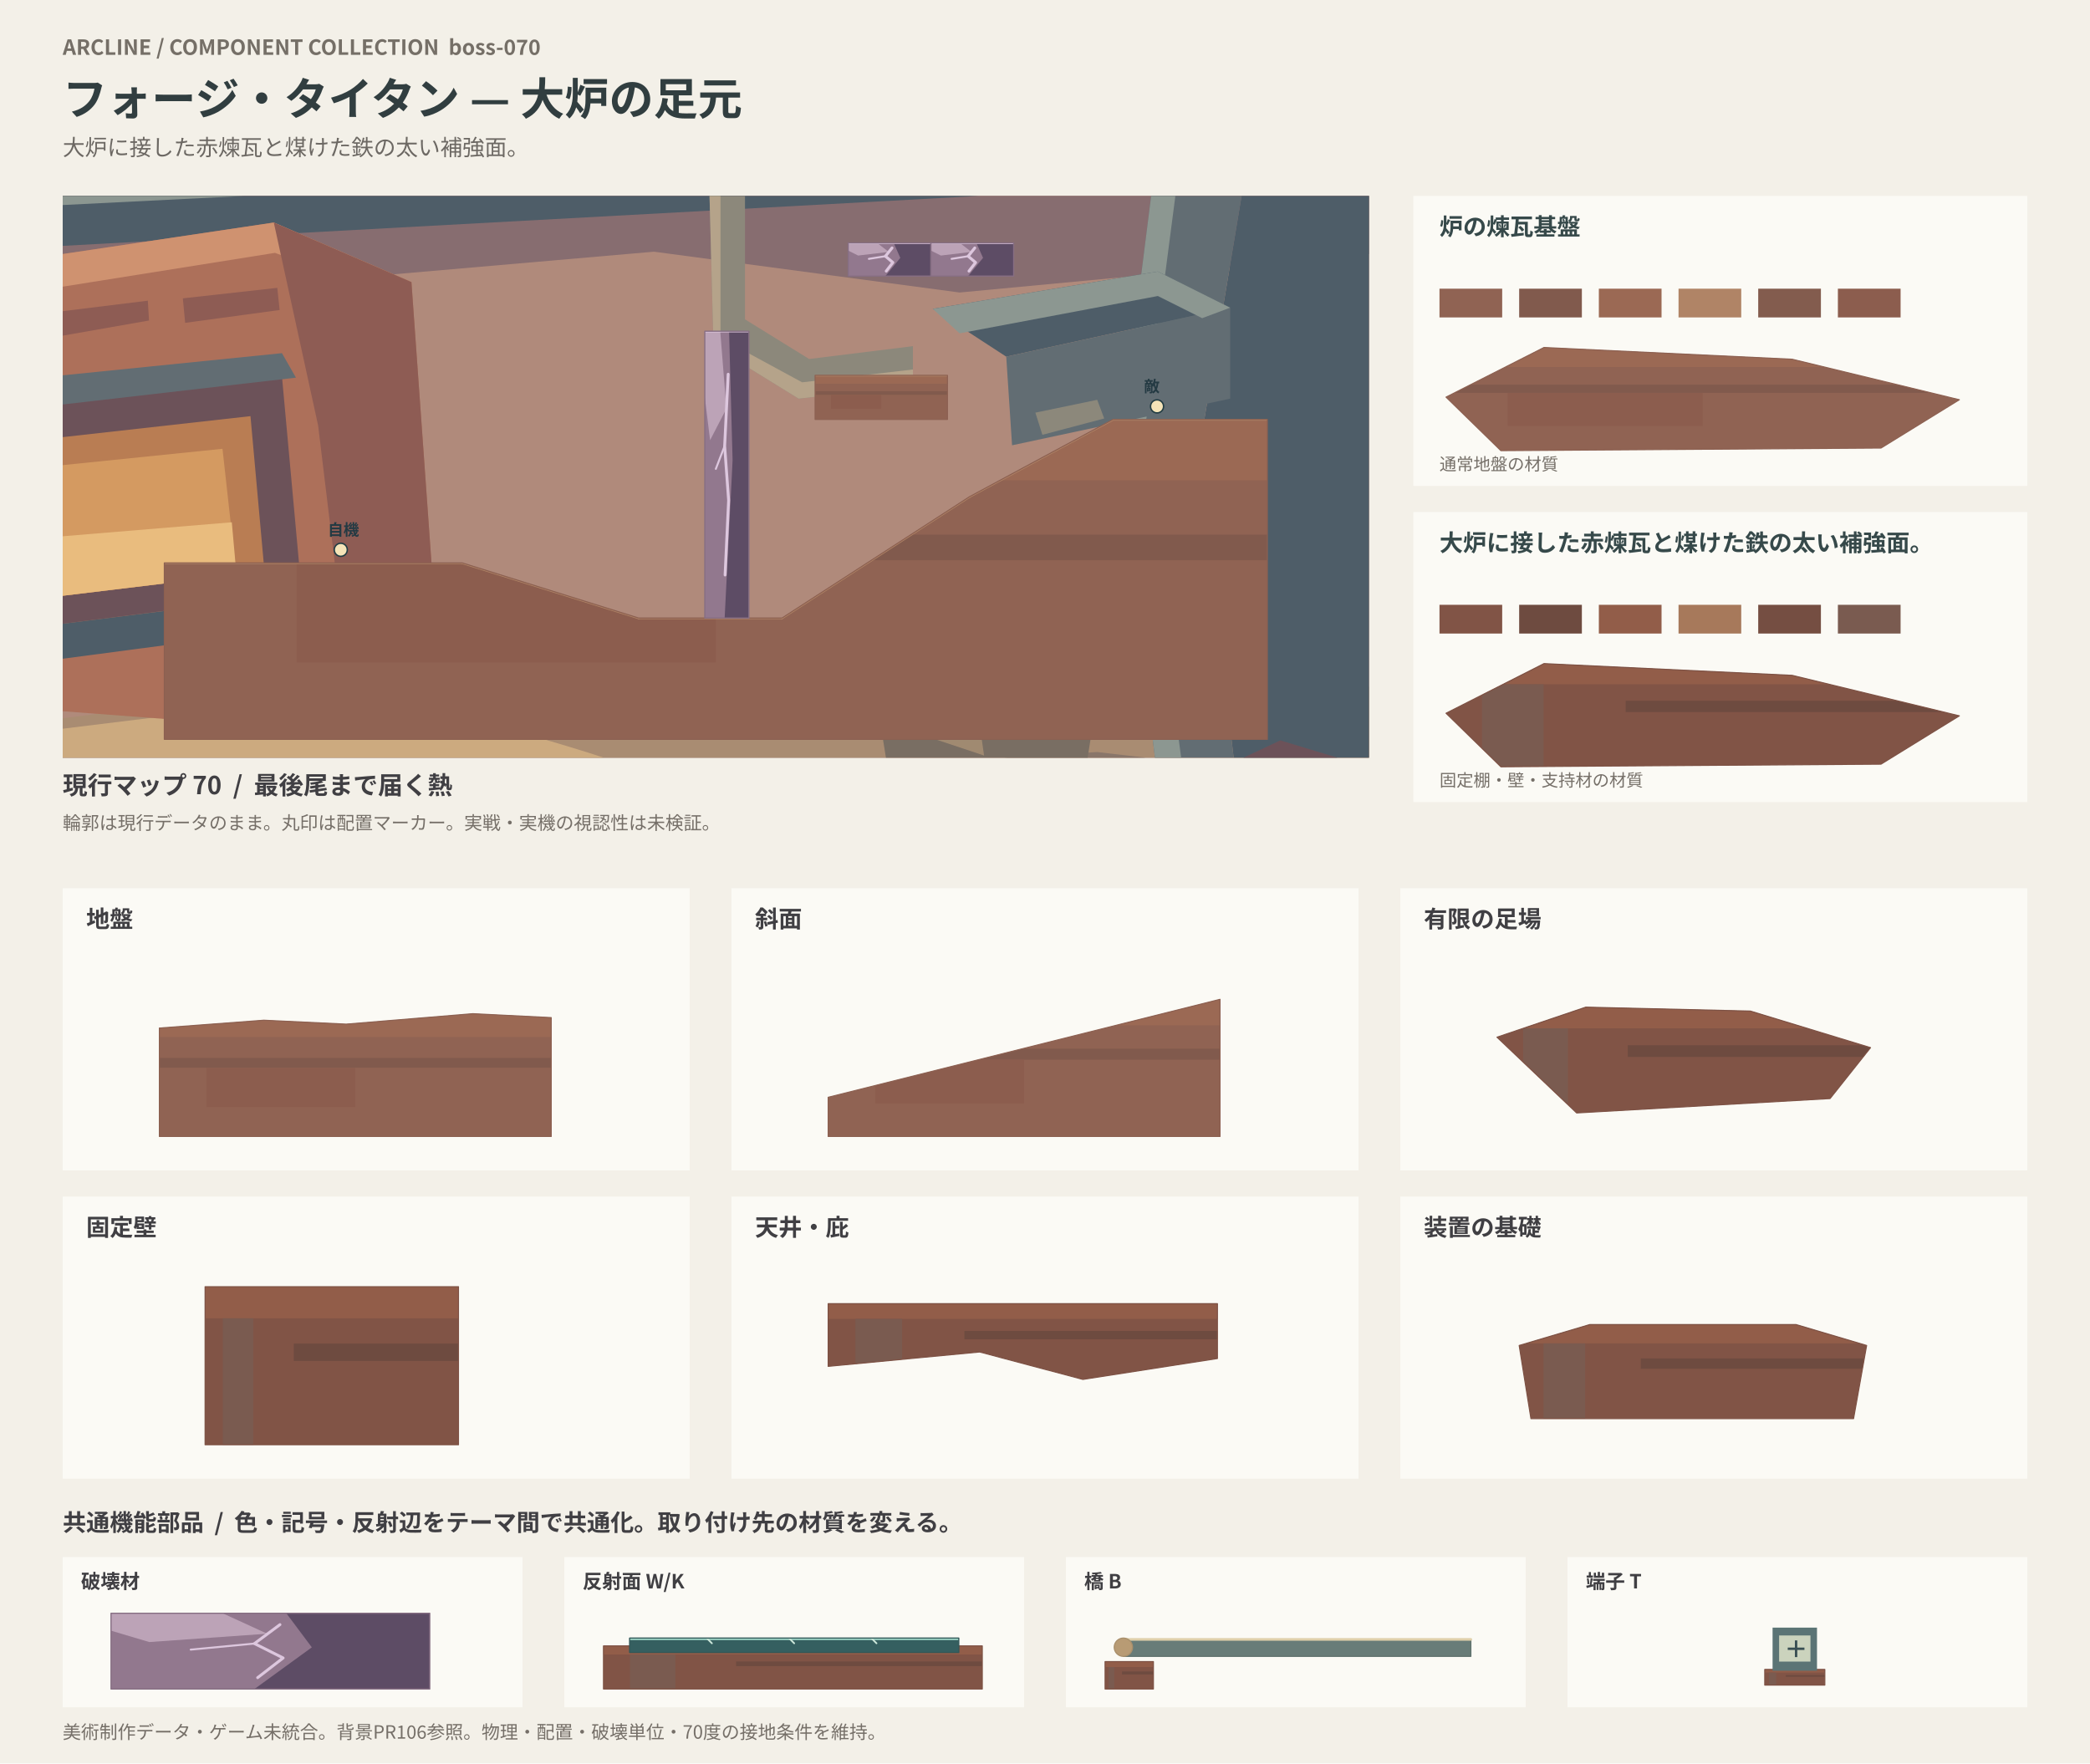
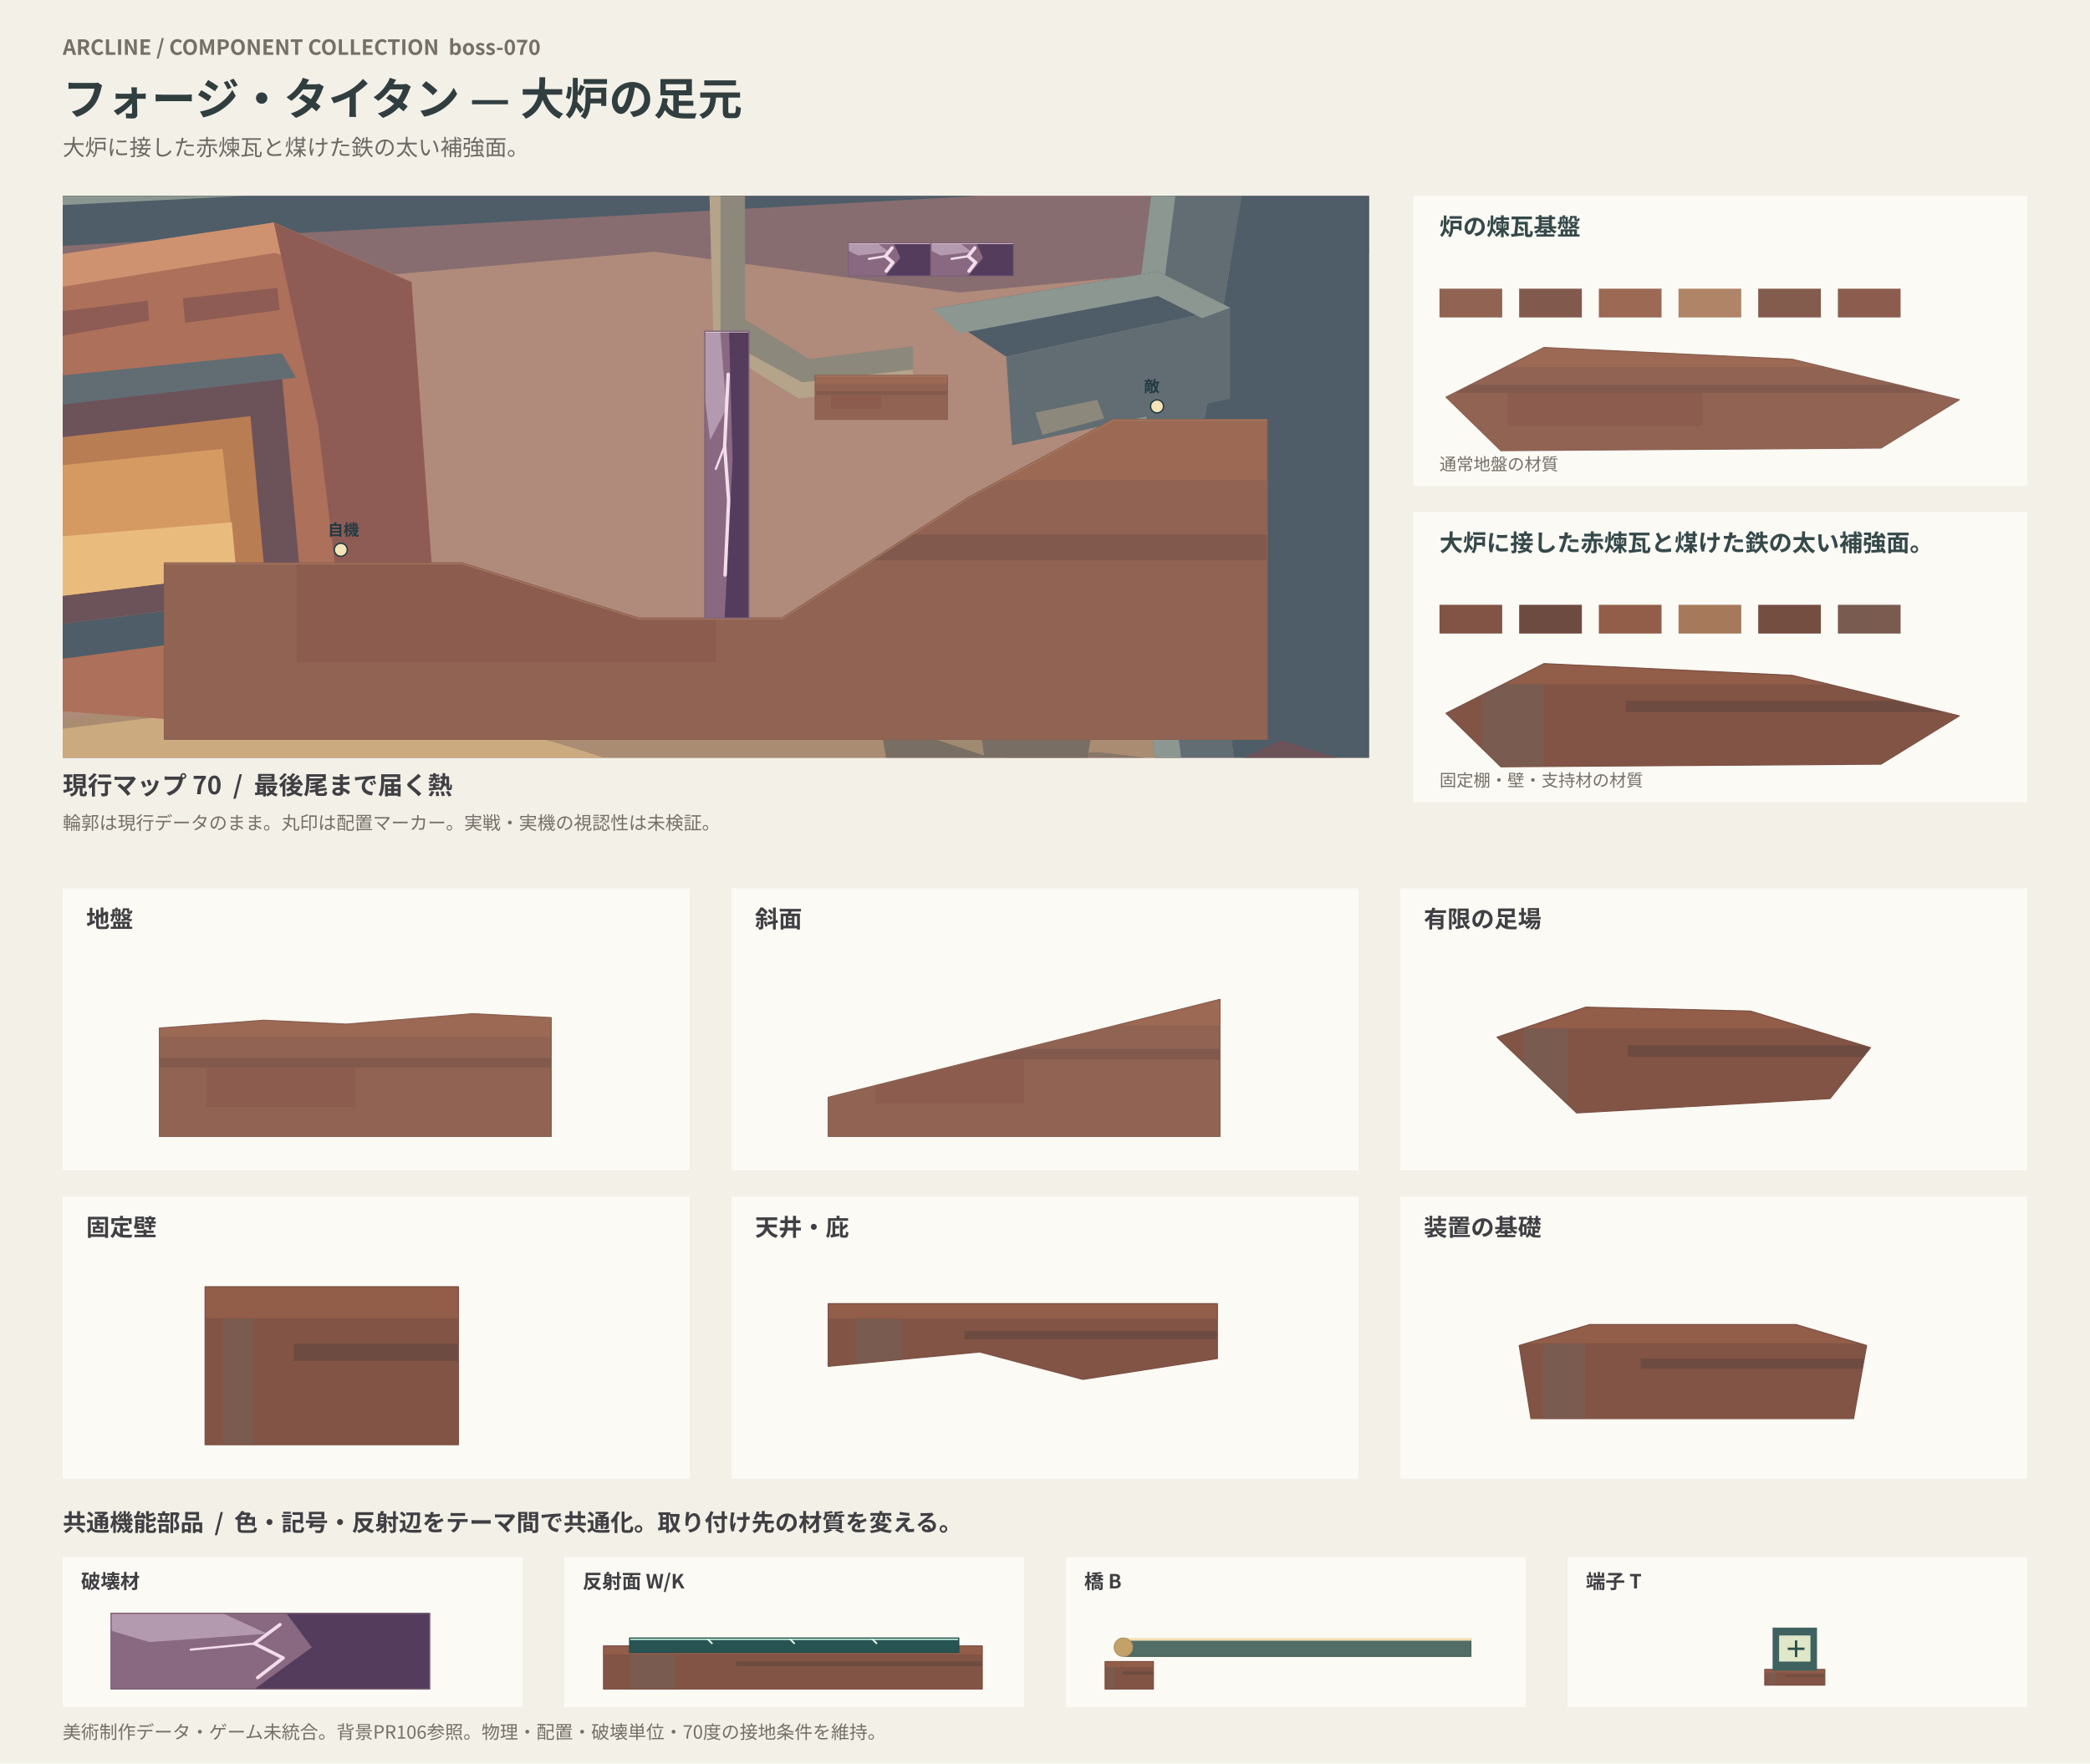
<svg xmlns="http://www.w3.org/2000/svg" width="1600" height="1350" viewBox="0 0 1600 1350">
  <defs>
    <clipPath id="boss_070_clip_1">
      <path d="M0 0 L1000 0 L1000 430 L0 430 Z" />
    </clipPath>
    <clipPath id="boss_070_clip_2">
      <path d="M0 400 L270 400 L430 450 L560 450 L730 340 L860 270 L1000 270 L1000 560 L0 560 Z" />
    </clipPath>
    <clipPath id="boss_070_clip_3">
      <path d="M490 190 L530 190 L530 450 L490 450 Z" />
    </clipPath>
    <clipPath id="boss_070_clip_4">
      <path d="M620 110 L695 110 L695 140 L620 140 Z" />
    </clipPath>
    <clipPath id="boss_070_clip_5">
      <path d="M695 110 L770 110 L770 140 L695 140 Z" />
    </clipPath>
    <clipPath id="boss_070_clip_6">
      <path d="M590 230 L710 230 L710 270 L590 270 Z" />
    </clipPath>
    <clipPath id="boss_070_clip_7">
      <path d="M0 0 L1000 0 L1000 430 L0 430 Z" />
    </clipPath>
    <clipPath id="boss_070_clip_8">
      <path d="M1107 304 L1182 266 L1372 275 L1500 306 L1440 343 L1149 345 Z" />
    </clipPath>
    <clipPath id="boss_070_clip_9">
      <path d="M1107 546 L1182 508 L1372 517 L1500 548 L1440 585 L1149 587 Z" />
    </clipPath>
    <clipPath id="boss_070_clip_10">
      <path d="M0 70 L80 64 L143 67 L240 59 L300 62 L300 153 L0 153 Z" />
    </clipPath>
    <clipPath id="boss_070_clip_11">
      <path d="M0 123 L300 48 L300 153 L0 153 Z" />
    </clipPath>
    <clipPath id="boss_070_clip_12">
      <path d="M0 77 L68 54 L194 57 L286 85 L255 124 L61 135 Z" />
    </clipPath>
    <clipPath id="boss_070_clip_13">
      <path d="M35 32 L229 32 L229 153 L35 153 Z" />
    </clipPath>
    <clipPath id="boss_070_clip_14">
      <path d="M0 45 L298 45 L298 87 L195 103 L116 82 L0 93 Z" />
    </clipPath>
    <clipPath id="boss_070_clip_15">
      <path d="M17 77 L71 61 L229 61 L283 77 L273 133 L26 133 Z" />
    </clipPath>
    <clipPath id="boss_070_clip_16">
      <path d="M85 1235 L329 1235 L329 1293 L85 1293 Z" />
    </clipPath>
    <clipPath id="boss_070_clip_17">
      <path d="M462 1260 L752 1260 L752 1293 L462 1293 Z" />
    </clipPath>
    <clipPath id="boss_070_clip_18">
      <path d="M482 1254 L734 1254 L734 1265 L482 1265 Z" />
    </clipPath>
    <clipPath id="boss_070_clip_19">
      <path d="M846 1272 L883 1272 L883 1293 L846 1293 Z" />
    </clipPath>
    <clipPath id="boss_070_clip_20">
      <path d="M1351 1278 L1397 1278 L1397 1290 L1351 1290 Z" />
    </clipPath>
  </defs>
  <g style="white-space:pre;font-kerning:none;text-autospace:no-autospace" xml:space="preserve" font-family="Noto Sans CJK JP,Arial,sans-serif">
    <path d="M0 0 L1600 0 L1600 1350 L0 1350 Z" fill="#F3F0E8" />
    <text x="48" y="42" font-size="16" font-weight="600" fill="#756F67">ARCLINE / COMPONENT COLLECTION  boss-070</text>
    <text x="48" y="88" font-size="34" font-weight="600" fill="#313E40">フォージ・タイタン — 大炉の足元</text>
    <text x="48" y="119" font-size="17" font-weight="400" fill="#6C6863">大炉に接した赤煉瓦と煤けた鉄の太い補強面。</text>
    <g transform="matrix(1,0,0,1,48,150)">
      <g>
        <g clip-path="url(#boss_070_clip_7)">
          <path d="M0 0 L1000 0 L1000 430 L0 430 Z" fill="#EDEBE3" />
          <g transform="matrix(1,0,0,1,0,0)">
            <g clip-path="url(#boss_070_clip_1)">
              <g transform="matrix(0.8928571,0,0,0.8928571,0.0,-54.64286)">
                <path d="M0 0 h1120 v604 h-1120 Z" fill="#967774" />
                <path d="M0 0 H1120 V604 H0 Z" fill="#B08A7B" />
                <path d="M0 509 L287 473 L523 501 L830 453 L1120 482 V604 H0 Z" fill="#A98C72" />
                <path d="M0 518 L277 484 C400 528 479 539 554 581 L463 604 C277 559 160 574 0 604 Z" fill="#CCAA7F" />
                <path d="M581 604 L704 549 L887 538 L1120 565 V604 Z" fill="#89766A" />
                <path d="M0 0 H1120 V111 L769 144 L507 109 L0 153 Z" fill="#876D70" />
                <path d="M0 55 L1120 0 V43 L0 104 Z" fill="#4E5D68" />
                <path d="M0 55 L1120 0 V13 L0 69 Z" fill="#8C9791" />
                <path d="M553 0 H585 V167 L640 201 L729 190 V224 L631 235 L558 190 Z" fill="#8C887B" />
                <path d="M553 0 H564 V183 L634 221 L729 210 V224 L631 235 L558 190 Z" fill="#B5A38A" />
                <path d="M0 111 L181 84 L299 135 L323 471 L251 522 L0 503 Z" fill="#AD705A" />
                <path d="M0 111 L181 84 L299 135 L278 145 L182 110 L0 139 Z" fill="#CF9270" />
                <path d="M181 84 L299 135 L323 471 L251 522 L219 258 Z" fill="#8E5C54" />
                <path d="M0 236 L188 216 L205 402 L0 428 Z" fill="#6C5259" />
                <path d="M0 268 L161 250 L173 383 L0 404 Z" fill="#B97D53" />
                <path d="M0 292 L137 278 L149 386 L0 404 Z" fill="#D49A61" />
                <path d="M0 353 L145 341 L149 386 L0 404 Z" fill="#E9BC7E" />
                <path d="M0 215 L188 196 L200 217 L0 240 Z" fill="#626D73" />
                <path d="M0 428 L207 402 L212 430 L0 458 Z" fill="#4E5D68" />
                <path d="M0 160 L73 151 L74 168 L0 181 Z" fill="#8E5C54" />
                <path d="M103 149 L184 140 L186 159 L105 170 Z" fill="#8E5C54" />
                <path d="M1021 0 H1120 V604 H1011 L974 282 Z" fill="#4E5D68" />
                <path d="M941 0 H1021 L974 282 L1011 604 H944 L905 285 Z" fill="#626D73" />
                <path d="M941 0 H962 L925 284 L967 604 H944 L905 285 Z" fill="#8C9791" />
                <path d="M746 158 L939 126 L1001 157 L809 199 Z" fill="#4E5D68" />
                <path d="M809 199 L1001 157 V235 L814 275 Z" fill="#626D73" />
                <path d="M746 158 L939 126 L1001 157 L977 166 L939 147 L769 179 Z" fill="#8C9791" />
                <path d="M834 247 L887 236 L893 252 L840 266 Z" fill="#8C887B" />
                <path d="M697 488 L807 461 L888 484 L787 520 Z" fill="#796E63" />
                <path d="M697 488 L807 461 L888 484 L867 490 L807 478 L718 500 Z" fill="#A08A71" />
                <path d="M727 489 L809 475 L856 486 L787 507 Z" fill="#6C5259" />
                <path d="M697 488 L787 520 L888 484 L878 548 L792 579 L707 550 Z" fill="#796E63" />
                <path d="M697 488 L787 520 L790 541 L700 511 Z" fill="#A08A71" />
                <path d="M0 604 V574 L132 544 L235 576 L269 604 Z" fill="#4E5D68" />
                <path d="M1120 551 L1044 528 L963 566 L940 604 H1120 Z" fill="#6C5259" />
              </g>
            </g>
          </g>
          <g transform="matrix(0.8444444,0,0,0.8444444,77.77778,-56.88889)">
            <g>
              <g>
                <g clip-path="url(#boss_070_clip_2)">
                  <path d="M0 400 L270 400 L430 450 L560 450 L730 340 L860 270 L1000 270 L1000 560 L0 560 Z" fill="#906353" />
                  <path d="M0 270 L1000 270 L1000 325.1 L0 325.1 Z" fill="#9B6954" />
                  <path d="M0 374.4 L1000 374.4 L1000 397.6 L0 397.6 Z" fill="#815A4D" />
                  <path d="M120.0 397.6 L500.0 397.6 L500.0 490.4 L120.0 490.4 Z" fill="#8C5D4E" />
                  <path d="M0 400 L270 400" fill="none" stroke="#B08466" stroke-width="1.8" stroke-linejoin="round" stroke-linecap="round" vector-effect="non-scaling-stroke" />
                  <path d="M270 400 L430 450" fill="none" stroke="#B08466" stroke-width="1.8" stroke-linejoin="round" stroke-linecap="round" vector-effect="non-scaling-stroke" />
                  <path d="M430 450 L560 450" fill="none" stroke="#B08466" stroke-width="1.8" stroke-linejoin="round" stroke-linecap="round" vector-effect="non-scaling-stroke" />
                  <path d="M560 450 L730 340" fill="none" stroke="#B08466" stroke-width="1.8" stroke-linejoin="round" stroke-linecap="round" vector-effect="non-scaling-stroke" />
                  <path d="M730 340 L860 270" fill="none" stroke="#B08466" stroke-width="1.8" stroke-linejoin="round" stroke-linecap="round" vector-effect="non-scaling-stroke" />
                  <path d="M860 270 L1000 270" fill="none" stroke="#B08466" stroke-width="1.8" stroke-linejoin="round" stroke-linecap="round" vector-effect="non-scaling-stroke" />
                </g>
              </g>
              <path d="M0 400 L270 400 L430 450 L560 450 L730 340 L860 270 L1000 270 L1000 560 L0 560 Z" fill="none" stroke="#8C6051" stroke-width="0.8" stroke-linejoin="round" stroke-linecap="round" vector-effect="non-scaling-stroke" />
            </g>
            <g>
              <g>
                <g clip-path="url(#boss_070_clip_3)">
-                   <path d="M490 190 L530 190 L530 450 L490 450 Z" fill="#92788E" />
-                   <path d="M512.0 190 L530 190 L530 450 L508.0 450 L515.2 307.0 Z" fill="#5D4C65" />
-                   <path d="M490 190 L504.0 190 L509.6 260.2 L494.8 288.8 L490 249.8 Z" fill="#BCA3B7" />
-                   <path d="M511.2 229.0 L508.0 294.0 L511.6 343.4 L508.4 411.0" fill="none" stroke="#DDC7DE" stroke-width="2.2" stroke-linejoin="round" stroke-linecap="round" vector-effect="non-scaling-stroke" />
-                   <path d="M508.0 294.0 L500.0 314.8" fill="none" stroke="#DDC7DE" stroke-width="1.5" stroke-linejoin="round" stroke-linecap="round" vector-effect="non-scaling-stroke" />
-                   <path d="M490 190 L530 190" fill="none" stroke="#DDC7DE" stroke-width="1.8" stroke-linejoin="round" stroke-linecap="round" vector-effect="non-scaling-stroke" />
+                   <path d="M490 190 L530 190 L530 450 L490 450 Z" fill="#886981" />
+                   <path d="M512.0 190 L530 190 L530 450 L508.0 450 L515.2 307.0 Z" fill="#543C5C" />
+                   <path d="M490 190 L504.0 190 L509.6 260.2 L494.8 288.8 L490 249.8 Z" fill="#B49AAE" />
+                   <path d="M511.2 229.0 L508.0 294.0 L511.6 343.4 L508.4 411.0" fill="none" stroke="#F3DCEB" stroke-width="2.6" stroke-linejoin="round" stroke-linecap="round" vector-effect="non-scaling-stroke" />
+                   <path d="M508.0 294.0 L500.0 314.8" fill="none" stroke="#F3DCEB" stroke-width="1.7" stroke-linejoin="round" stroke-linecap="round" vector-effect="non-scaling-stroke" />
+                   <path d="M490 190 L530 190" fill="none" stroke="#F3DCEB" stroke-width="1.8" stroke-linejoin="round" stroke-linecap="round" vector-effect="non-scaling-stroke" />
                </g>
              </g>
-               <path d="M490 190 L530 190 L530 450 L490 450 Z" fill="none" stroke="#866E83" stroke-width="0.9" stroke-linejoin="round" stroke-linecap="round" vector-effect="non-scaling-stroke" />
+               <path d="M490 190 L530 190 L530 450 L490 450 Z" fill="none" stroke="#7D6177" stroke-width="0.9" stroke-linejoin="round" stroke-linecap="round" vector-effect="non-scaling-stroke" />
            </g>
            <g>
              <g>
                <g clip-path="url(#boss_070_clip_4)">
-                   <path d="M620 110 L695 110 L695 140 L620 140 Z" fill="#92788E" />
-                   <path d="M661.25 110 L695 110 L695 140 L653.75 140 L667.25 123.5 Z" fill="#5D4C65" />
-                   <path d="M620 110 L646.25 110 L656.75 118.1 L629.0 121.4 L620 116.9 Z" fill="#BCA3B7" />
-                   <path d="M659.75 114.5 L653.75 122.0 L660.5 127.7 L654.5 135.5" fill="none" stroke="#DDC7DE" stroke-width="2.2" stroke-linejoin="round" stroke-linecap="round" vector-effect="non-scaling-stroke" />
-                   <path d="M653.75 122.0 L638.75 124.4" fill="none" stroke="#DDC7DE" stroke-width="1.5" stroke-linejoin="round" stroke-linecap="round" vector-effect="non-scaling-stroke" />
-                   <path d="M620 110 L695 110" fill="none" stroke="#DDC7DE" stroke-width="1.8" stroke-linejoin="round" stroke-linecap="round" vector-effect="non-scaling-stroke" />
+                   <path d="M620 110 L695 110 L695 140 L620 140 Z" fill="#886981" />
+                   <path d="M661.25 110 L695 110 L695 140 L653.75 140 L667.25 123.5 Z" fill="#543C5C" />
+                   <path d="M620 110 L646.25 110 L656.75 118.1 L629.0 121.4 L620 116.9 Z" fill="#B49AAE" />
+                   <path d="M659.75 114.5 L653.75 122.0 L660.5 127.7 L654.5 135.5" fill="none" stroke="#F3DCEB" stroke-width="2.6" stroke-linejoin="round" stroke-linecap="round" vector-effect="non-scaling-stroke" />
+                   <path d="M653.75 122.0 L638.75 124.4" fill="none" stroke="#F3DCEB" stroke-width="1.7" stroke-linejoin="round" stroke-linecap="round" vector-effect="non-scaling-stroke" />
+                   <path d="M620 110 L695 110" fill="none" stroke="#F3DCEB" stroke-width="1.8" stroke-linejoin="round" stroke-linecap="round" vector-effect="non-scaling-stroke" />
                </g>
              </g>
-               <path d="M620 110 L695 110 L695 140 L620 140 Z" fill="none" stroke="#866E83" stroke-width="0.9" stroke-linejoin="round" stroke-linecap="round" vector-effect="non-scaling-stroke" />
+               <path d="M620 110 L695 110 L695 140 L620 140 Z" fill="none" stroke="#7D6177" stroke-width="0.9" stroke-linejoin="round" stroke-linecap="round" vector-effect="non-scaling-stroke" />
            </g>
            <g>
              <g>
                <g clip-path="url(#boss_070_clip_5)">
-                   <path d="M695 110 L770 110 L770 140 L695 140 Z" fill="#92788E" />
-                   <path d="M736.25 110 L770 110 L770 140 L728.75 140 L742.25 123.5 Z" fill="#5D4C65" />
-                   <path d="M695 110 L721.25 110 L731.75 118.1 L704.0 121.4 L695 116.9 Z" fill="#BCA3B7" />
-                   <path d="M734.75 114.5 L728.75 122.0 L735.5 127.7 L729.5 135.5" fill="none" stroke="#DDC7DE" stroke-width="2.2" stroke-linejoin="round" stroke-linecap="round" vector-effect="non-scaling-stroke" />
-                   <path d="M728.75 122.0 L713.75 124.4" fill="none" stroke="#DDC7DE" stroke-width="1.5" stroke-linejoin="round" stroke-linecap="round" vector-effect="non-scaling-stroke" />
-                   <path d="M695 110 L770 110" fill="none" stroke="#DDC7DE" stroke-width="1.8" stroke-linejoin="round" stroke-linecap="round" vector-effect="non-scaling-stroke" />
+                   <path d="M695 110 L770 110 L770 140 L695 140 Z" fill="#886981" />
+                   <path d="M736.25 110 L770 110 L770 140 L728.75 140 L742.25 123.5 Z" fill="#543C5C" />
+                   <path d="M695 110 L721.25 110 L731.75 118.1 L704.0 121.4 L695 116.9 Z" fill="#B49AAE" />
+                   <path d="M734.75 114.5 L728.75 122.0 L735.5 127.7 L729.5 135.5" fill="none" stroke="#F3DCEB" stroke-width="2.6" stroke-linejoin="round" stroke-linecap="round" vector-effect="non-scaling-stroke" />
+                   <path d="M728.75 122.0 L713.75 124.4" fill="none" stroke="#F3DCEB" stroke-width="1.7" stroke-linejoin="round" stroke-linecap="round" vector-effect="non-scaling-stroke" />
+                   <path d="M695 110 L770 110" fill="none" stroke="#F3DCEB" stroke-width="1.8" stroke-linejoin="round" stroke-linecap="round" vector-effect="non-scaling-stroke" />
                </g>
              </g>
-               <path d="M695 110 L770 110 L770 140 L695 140 Z" fill="none" stroke="#866E83" stroke-width="0.9" stroke-linejoin="round" stroke-linecap="round" vector-effect="non-scaling-stroke" />
+               <path d="M695 110 L770 110 L770 140 L695 140 Z" fill="none" stroke="#7D6177" stroke-width="0.9" stroke-linejoin="round" stroke-linecap="round" vector-effect="non-scaling-stroke" />
            </g>
            <g>
              <g>
                <g clip-path="url(#boss_070_clip_6)">
                  <path d="M590 230 L710 230 L710 270 L590 270 Z" fill="#906353" />
                  <path d="M590 230 L710 230 L710 237.6 L590 237.6 Z" fill="#9B6954" />
                  <path d="M590 244.4 L710 244.4 L710 247.6 L590 247.6 Z" fill="#815A4D" />
                  <path d="M604.4 247.6 L650.0 247.6 L650.0 260.4 L604.4 260.4 Z" fill="#8C5D4E" />
                  <path d="M590 230 L710 230" fill="none" stroke="#B08466" stroke-width="1.8" stroke-linejoin="round" stroke-linecap="round" vector-effect="non-scaling-stroke" />
                </g>
              </g>
              <path d="M590 230 L710 230 L710 270 L590 270 Z" fill="none" stroke="#8C6051" stroke-width="0.8" stroke-linejoin="round" stroke-linecap="round" vector-effect="non-scaling-stroke" />
            </g>
            <g />
            <ellipse cx="160" cy="388.158" rx="5.921" ry="5.921" fill="#F5E4B8" stroke="#233D44" stroke-width="1.3" stroke-linejoin="round" stroke-linecap="round" />
            <text x="148.158" y="375.132" font-size="14.211" font-weight="600" fill="#243A43">自機</text>
            <ellipse cx="900" cy="258.158" rx="5.921" ry="5.921" fill="#F5E4B8" stroke="#233D44" stroke-width="1.3" stroke-linejoin="round" stroke-linecap="round" />
            <text x="888.158" y="245.132" font-size="14.211" font-weight="600" fill="#243A43">敵</text>
          </g>
        </g>
      </g>
    </g>
    <text x="48" y="608" font-size="19" font-weight="600" fill="#403F43">現行マップ 70  /  最後尾まで届く熱</text>
    <text x="48" y="635" font-size="14" font-weight="400" fill="#756F68">輪郭は現行データのまま。丸印は配置マーカー。実戦・実機の視認性は未検証。</text>
    <path d="M1082 150 L1552 150 L1552 372 L1082 372 Z" fill="#FBFAF5" />
    <text x="1102" y="180.0" font-size="18" font-weight="600" fill="#36494A">炉の煉瓦基盤</text>
    <path d="M1102 221 L1150 221 L1150 243 L1102 243 Z" fill="#906353" />
    <path d="M1163 221 L1211 221 L1211 243 L1163 243 Z" fill="#815A4D" />
    <path d="M1224 221 L1272 221 L1272 243 L1224 243 Z" fill="#9B6954" />
    <path d="M1285 221 L1333 221 L1333 243 L1285 243 Z" fill="#B08466" />
    <path d="M1346 221 L1394 221 L1394 243 L1346 243 Z" fill="#835C4E" />
    <path d="M1407 221 L1455 221 L1455 243 L1407 243 Z" fill="#8C5D4E" />
    <g>
      <g>
        <g clip-path="url(#boss_070_clip_8)">
          <path d="M1107 304 L1182 266 L1372 275 L1500 306 L1440 343 L1149 345 Z" fill="#906353" />
          <path d="M1107 266 L1500 266 L1500 281.01 L1107 281.01 Z" fill="#9B6954" />
          <path d="M1107 294.44 L1500 294.44 L1500 300.76 L1107 300.76 Z" fill="#815A4D" />
          <path d="M1154.16 300.76 L1303.5 300.76 L1303.5 326.04 L1154.16 326.04 Z" fill="#8C5D4E" />
        </g>
      </g>
      <path d="M1107 304 L1182 266 L1372 275 L1500 306 L1440 343 L1149 345 Z" fill="none" stroke="#8C6051" stroke-width="0.8" stroke-linejoin="round" stroke-linecap="round" />
    </g>
    <text x="1102" y="360" font-size="13" font-weight="400" fill="#756F68">通常地盤の材質</text>
    <path d="M1082 392 L1552 392 L1552 614 L1082 614 Z" fill="#FBFAF5" />
    <text x="1102" y="422.0" font-size="18" font-weight="600" fill="#36494A">大炉に接した赤煉瓦と煤けた鉄の太い補強面。</text>
    <path d="M1102 463 L1150 463 L1150 485 L1102 485 Z" fill="#815446" />
    <path d="M1163 463 L1211 463 L1211 485 L1163 485 Z" fill="#6E4B40" />
    <path d="M1224 463 L1272 463 L1272 485 L1224 485 Z" fill="#925D49" />
    <path d="M1285 463 L1333 463 L1333 485 L1285 485 Z" fill="#A7795B" />
    <path d="M1346 463 L1394 463 L1394 485 L1346 485 Z" fill="#754E42" />
    <path d="M1407 463 L1455 463 L1455 485 L1407 485 Z" fill="#7A5B50" />
    <g>
      <g>
        <g clip-path="url(#boss_070_clip_9)">
          <path d="M1107 546 L1182 508 L1372 517 L1500 548 L1440 585 L1149 587 Z" fill="#815446" />
          <path d="M1107 508 L1500 508 L1500 523.8 L1107 523.8 Z" fill="#925D49" />
          <path d="M1134.51 523.8 L1181.67 523.8 L1181.67 587 L1134.51 587 Z" fill="#7A5B50" />
          <path d="M1244.55 536.44 L1500 536.44 L1500 545.13 L1244.55 545.13 Z" fill="#6E4B40" />
        </g>
      </g>
      <path d="M1107 546 L1182 508 L1372 517 L1500 548 L1440 585 L1149 587 Z" fill="none" stroke="#7D5144" stroke-width="0.8" stroke-linejoin="round" stroke-linecap="round" />
    </g>
    <text x="1102" y="602" font-size="13" font-weight="400" fill="#756F68">固定棚・壁・支持材の材質</text>
    <path d="M48 680 L528 680 L528 896 L48 896 Z" fill="#FBFAF5" />
    <text x="66" y="710" font-size="18" font-weight="600" fill="#403F43">地盤</text>
    <g transform="matrix(1,0,0,1,122,717)">
      <g>
        <g>
          <g clip-path="url(#boss_070_clip_10)">
            <path d="M0 70 L80 64 L143 67 L240 59 L300 62 L300 153 L0 153 Z" fill="#906353" />
            <path d="M0 59 L300 59 L300 76.86 L0 76.86 Z" fill="#9B6954" />
            <path d="M0 92.84 L300 92.84 L300 100.36 L0 100.36 Z" fill="#815A4D" />
            <path d="M36.0 100.36 L150.0 100.36 L150.0 130.44 L36.0 130.44 Z" fill="#8C5D4E" />
          </g>
        </g>
        <path d="M0 70 L80 64 L143 67 L240 59 L300 62 L300 153 L0 153 Z" fill="none" stroke="#8C6051" stroke-width="0.8" stroke-linejoin="round" stroke-linecap="round" />
      </g>
    </g>
    <path d="M560 680 L1040 680 L1040 896 L560 896 Z" fill="#FBFAF5" />
    <text x="578" y="710" font-size="18" font-weight="600" fill="#403F43">斜面</text>
    <g transform="matrix(1,0,0,1,634,717)">
      <g>
        <g>
          <g clip-path="url(#boss_070_clip_11)">
            <path d="M0 123 L300 48 L300 153 L0 153 Z" fill="#906353" />
            <path d="M0 48 L300 48 L300 67.95 L0 67.95 Z" fill="#9B6954" />
            <path d="M0 85.8 L300 85.8 L300 94.2 L0 94.2 Z" fill="#815A4D" />
            <path d="M36.0 94.2 L150.0 94.2 L150.0 127.8 L36.0 127.8 Z" fill="#8C5D4E" />
          </g>
        </g>
        <path d="M0 123 L300 48 L300 153 L0 153 Z" fill="none" stroke="#8C6051" stroke-width="0.8" stroke-linejoin="round" stroke-linecap="round" />
      </g>
    </g>
    <path d="M1072 680 L1552 680 L1552 896 L1072 896 Z" fill="#FBFAF5" />
    <text x="1090" y="710" font-size="18" font-weight="600" fill="#403F43">有限の足場</text>
    <g transform="matrix(1,0,0,1,1146,717)">
      <g>
        <g>
          <g clip-path="url(#boss_070_clip_12)">
            <path d="M0 77 L68 54 L194 57 L286 85 L255 124 L61 135 Z" fill="#815446" />
            <path d="M0 54 L286 54 L286 70.2 L0 70.2 Z" fill="#925D49" />
            <path d="M20.02 70.2 L54.34 70.2 L54.34 135 L20.02 135 Z" fill="#7A5B50" />
            <path d="M100.1 83.16 L286 83.16 L286 92.07 L100.1 92.07 Z" fill="#6E4B40" />
          </g>
        </g>
        <path d="M0 77 L68 54 L194 57 L286 85 L255 124 L61 135 Z" fill="none" stroke="#7D5144" stroke-width="0.8" stroke-linejoin="round" stroke-linecap="round" />
      </g>
    </g>
    <path d="M48 916 L528 916 L528 1132 L48 1132 Z" fill="#FBFAF5" />
    <text x="66" y="946" font-size="18" font-weight="600" fill="#403F43">固定壁</text>
    <g transform="matrix(1,0,0,1,122,953)">
      <g>
        <g>
          <g clip-path="url(#boss_070_clip_13)">
            <path d="M35 32 L229 32 L229 153 L35 153 Z" fill="#815446" />
            <path d="M35 32 L229 32 L229 56.2 L35 56.2 Z" fill="#925D49" />
            <path d="M48.58 56.2 L71.86 56.2 L71.86 153 L48.58 153 Z" fill="#7A5B50" />
            <path d="M102.9 75.56 L229 75.56 L229 88.87 L102.9 88.87 Z" fill="#6E4B40" />
          </g>
        </g>
        <path d="M35 32 L229 32 L229 153 L35 153 Z" fill="none" stroke="#7D5144" stroke-width="0.8" stroke-linejoin="round" stroke-linecap="round" />
      </g>
    </g>
    <path d="M560 916 L1040 916 L1040 1132 L560 1132 Z" fill="#FBFAF5" />
    <text x="578" y="946" font-size="18" font-weight="600" fill="#403F43">天井・庇</text>
    <g transform="matrix(1,0,0,1,634,953)">
      <g>
        <g>
          <g clip-path="url(#boss_070_clip_14)">
            <path d="M0 45 L298 45 L298 87 L195 103 L116 82 L0 93 Z" fill="#815446" />
            <path d="M0 45 L298 45 L298 56.6 L0 56.6 Z" fill="#925D49" />
            <path d="M20.86 56.6 L56.62 56.6 L56.62 103 L20.86 103 Z" fill="#7A5B50" />
            <path d="M104.3 65.88 L298 65.88 L298 72.26 L104.3 72.26 Z" fill="#6E4B40" />
          </g>
        </g>
        <path d="M0 45 L298 45 L298 87 L195 103 L116 82 L0 93 Z" fill="none" stroke="#7D5144" stroke-width="0.8" stroke-linejoin="round" stroke-linecap="round" />
      </g>
    </g>
    <path d="M1072 916 L1552 916 L1552 1132 L1072 1132 Z" fill="#FBFAF5" />
    <text x="1090" y="946" font-size="18" font-weight="600" fill="#403F43">装置の基礎</text>
    <g transform="matrix(1,0,0,1,1146,953)">
      <g>
        <g>
          <g clip-path="url(#boss_070_clip_15)">
            <path d="M17 77 L71 61 L229 61 L283 77 L273 133 L26 133 Z" fill="#815446" />
            <path d="M17 61 L283 61 L283 75.4 L17 75.4 Z" fill="#925D49" />
            <path d="M35.62 75.4 L67.54 75.4 L67.54 133 L35.62 133 Z" fill="#7A5B50" />
            <path d="M110.1 86.92 L283 86.92 L283 94.84 L110.1 94.84 Z" fill="#6E4B40" />
          </g>
        </g>
        <path d="M17 77 L71 61 L229 61 L283 77 L273 133 L26 133 Z" fill="none" stroke="#7D5144" stroke-width="0.8" stroke-linejoin="round" stroke-linecap="round" />
      </g>
    </g>
    <text x="48" y="1172" font-size="18" font-weight="600" fill="#403F43">共通機能部品  /  色・記号・反射辺をテーマ間で共通化。取り付け先の材質を変える。</text>
    <path d="M48 1192 L400 1192 L400 1307 L48 1307 Z" fill="#FBFAF5" />
    <text x="62" y="1216" font-size="15" font-weight="600" fill="#403F43">破壊材</text>
    <g>
      <g>
        <g clip-path="url(#boss_070_clip_16)">
-           <path d="M85 1235 L329 1235 L329 1293 L85 1293 Z" fill="#92788E" />
-           <path d="M219.2 1235 L329 1235 L329 1293 L194.8 1293 L238.72 1261.1 Z" fill="#5D4C65" />
-           <path d="M85 1235 L170.4 1235 L204.56 1250.66 L114.28 1257.04 L85 1248.34 Z" fill="#BCA3B7" />
-           <path d="M214.32 1243.7 L194.8 1258.2 L216.76 1269.22 L197.24 1284.3" fill="none" stroke="#DDC7DE" stroke-width="2.2" stroke-linejoin="round" stroke-linecap="round" />
-           <path d="M194.8 1258.2 L146.0 1262.84" fill="none" stroke="#DDC7DE" stroke-width="1.5" stroke-linejoin="round" stroke-linecap="round" />
-         </g>
-       </g>
-       <path d="M85 1235 L329 1235 L329 1293 L85 1293 Z" fill="none" stroke="#866E83" stroke-width="0.9" stroke-linejoin="round" stroke-linecap="round" />
+           <path d="M85 1235 L329 1235 L329 1293 L85 1293 Z" fill="#886981" />
+           <path d="M219.2 1235 L329 1235 L329 1293 L194.8 1293 L238.72 1261.1 Z" fill="#543C5C" />
+           <path d="M85 1235 L170.4 1235 L204.56 1250.66 L114.28 1257.04 L85 1248.34 Z" fill="#B49AAE" />
+           <path d="M214.32 1243.7 L194.8 1258.2 L216.76 1269.22 L197.24 1284.3" fill="none" stroke="#F3DCEB" stroke-width="2.6" stroke-linejoin="round" stroke-linecap="round" />
+           <path d="M194.8 1258.2 L146.0 1262.84" fill="none" stroke="#F3DCEB" stroke-width="1.7" stroke-linejoin="round" stroke-linecap="round" />
+         </g>
+       </g>
+       <path d="M85 1235 L329 1235 L329 1293 L85 1293 Z" fill="none" stroke="#7D6177" stroke-width="0.9" stroke-linejoin="round" stroke-linecap="round" />
    </g>
    <path d="M432 1192 L784 1192 L784 1307 L432 1307 Z" fill="#FBFAF5" />
    <text x="446" y="1216" font-size="15" font-weight="600" fill="#403F43">反射面 W/K</text>
    <g>
      <g>
        <g clip-path="url(#boss_070_clip_17)">
          <path d="M462 1260 L752 1260 L752 1293 L462 1293 Z" fill="#815446" />
          <path d="M462 1260 L752 1260 L752 1266.6 L462 1266.6 Z" fill="#925D49" />
          <path d="M482.3 1266.6 L517.1 1266.6 L517.1 1293 L482.3 1293 Z" fill="#7A5B50" />
          <path d="M563.5 1271.88 L752 1271.88 L752 1275.51 L563.5 1275.51 Z" fill="#6E4B40" />
        </g>
      </g>
      <path d="M462 1260 L752 1260 L752 1293 L462 1293 Z" fill="none" stroke="#7D5144" stroke-width="0.8" stroke-linejoin="round" stroke-linecap="round" />
    </g>
    <g>
      <g>
        <g clip-path="url(#boss_070_clip_18)">
-           <path d="M482 1254 L734 1254 L734 1265 L482 1265 Z" fill="#355F60" />
-           <path d="M482 1254 L734 1254" fill="none" stroke="#A5DDCD" stroke-width="3" stroke-linejoin="round" stroke-linecap="round" />
-           <path d="M541.0 1254.0 L545.0 1258.0" fill="none" stroke="#CDE7DA" stroke-width="1.3" stroke-linejoin="round" stroke-linecap="round" />
-           <path d="M604.0 1254.0 L608.0 1258.0" fill="none" stroke="#CDE7DA" stroke-width="1.3" stroke-linejoin="round" stroke-linecap="round" />
-           <path d="M667.0 1254.0 L671.0 1258.0" fill="none" stroke="#CDE7DA" stroke-width="1.3" stroke-linejoin="round" stroke-linecap="round" />
-         </g>
-       </g>
-       <path d="M482 1254 L734 1254 L734 1265 L482 1265 Z" fill="none" stroke="#315758" stroke-width="0.9" stroke-linejoin="round" stroke-linecap="round" />
+           <path d="M482 1254 L734 1254 L734 1265 L482 1265 Z" fill="#285353" />
+           <path d="M482 1254 L734 1254" fill="none" stroke="#C0F0DA" stroke-width="3" stroke-linejoin="round" stroke-linecap="round" />
+           <path d="M541.0 1254.0 L545.0 1258.0" fill="none" stroke="#E4FAEA" stroke-width="1.3" stroke-linejoin="round" stroke-linecap="round" />
+           <path d="M604.0 1254.0 L608.0 1258.0" fill="none" stroke="#E4FAEA" stroke-width="1.3" stroke-linejoin="round" stroke-linecap="round" />
+           <path d="M667.0 1254.0 L671.0 1258.0" fill="none" stroke="#E4FAEA" stroke-width="1.3" stroke-linejoin="round" stroke-linecap="round" />
+         </g>
+       </g>
+       <path d="M482 1254 L734 1254 L734 1265 L482 1265 Z" fill="none" stroke="#254C4C" stroke-width="0.9" stroke-linejoin="round" stroke-linecap="round" />
    </g>
    <path d="M816 1192 L1168 1192 L1168 1307 L816 1307 Z" fill="#FBFAF5" />
    <text x="830" y="1216" font-size="15" font-weight="600" fill="#403F43">橋 B</text>
    <g>
      <g>
        <g clip-path="url(#boss_070_clip_19)">
          <path d="M846 1272 L883 1272 L883 1293 L846 1293 Z" fill="#815446" />
          <path d="M846 1272 L883 1272 L883 1276.2 L846 1276.2 Z" fill="#925D49" />
          <path d="M848.59 1276.2 L853.03 1276.2 L853.03 1293 L848.59 1293 Z" fill="#7A5B50" />
          <path d="M858.95 1279.56 L883 1279.56 L883 1281.87 L858.95 1281.87 Z" fill="#6E4B40" />
        </g>
      </g>
      <path d="M846 1272 L883 1272 L883 1293 L846 1293 Z" fill="none" stroke="#7D5144" stroke-width="0.8" stroke-linejoin="round" stroke-linecap="round" />
    </g>
    <g>
-       <path d="M860 1255 L1126 1255 L1126 1268 L860 1268 Z" fill="#687C78" stroke="#60726E" stroke-width="0.9" stroke-linejoin="round" stroke-linecap="round" />
-       <path d="M860 1255 L1126 1255" fill="none" stroke="#E0D0AB" stroke-width="2" stroke-linejoin="round" stroke-linecap="round" />
-       <ellipse cx="860" cy="1261" rx="7" ry="7" fill="#B89B74" stroke="#A98F6B" stroke-width="0.9" stroke-linejoin="round" stroke-linecap="round" />
+       <path d="M860 1255 L1126 1255 L1126 1268 L860 1268 Z" fill="#526D65" stroke="#4B645D" stroke-width="0.9" stroke-linejoin="round" stroke-linecap="round" />
+       <path d="M860 1255 L1126 1255" fill="none" stroke="#F0DEB0" stroke-width="2" stroke-linejoin="round" stroke-linecap="round" />
+       <ellipse cx="860" cy="1261" rx="7" ry="7" fill="#C5A16A" stroke="#B59462" stroke-width="0.9" stroke-linejoin="round" stroke-linecap="round" />
    </g>
    <path d="M1200 1192 L1552 1192 L1552 1307 L1200 1307 Z" fill="#FBFAF5" />
    <text x="1214" y="1216" font-size="15" font-weight="600" fill="#403F43">端子 T</text>
    <g>
      <g>
        <g>
          <g clip-path="url(#boss_070_clip_20)">
            <path d="M1351 1278 L1397 1278 L1397 1290 L1351 1290 Z" fill="#815446" />
            <path d="M1351 1278 L1397 1278 L1397 1280.4 L1351 1280.4 Z" fill="#925D49" />
            <path d="M1354.22 1280.4 L1359.74 1280.4 L1359.74 1290 L1354.22 1290 Z" fill="#7A5B50" />
            <path d="M1367.1 1282.32 L1397 1282.32 L1397 1283.64 L1367.1 1283.64 Z" fill="#6E4B40" />
          </g>
        </g>
        <path d="M1351 1278 L1397 1278 L1397 1290 L1351 1290 Z" fill="none" stroke="#7D5144" stroke-width="0.8" stroke-linejoin="round" stroke-linecap="round" />
      </g>
-       <path d="M1357 1246 L1391 1246 L1391 1279 L1357 1279 Z" fill="#5B7475" />
-       <path d="M1362 1252 L1386 1252 L1386 1272 L1362 1272 Z" fill="#CBD3BD" />
-       <text x="1366" y="1269" font-size="18" font-weight="600" fill="#394F53">＋</text>
+       <path d="M1357 1246 L1391 1246 L1391 1279 L1357 1279 Z" fill="#3F6260" />
+       <path d="M1362 1252 L1386 1252 L1386 1272 L1362 1272 Z" fill="#E0E6C8" />
+       <text x="1366" y="1269" font-size="18" font-weight="600" fill="#28504F">＋</text>
    </g>
    <text x="48" y="1331" font-size="14" font-weight="400" fill="#756F68">美術制作データ・ゲーム未統合。背景PR106参照。物理・配置・破壊単位・70度の接地条件を維持。</text>
  </g>
</svg>
